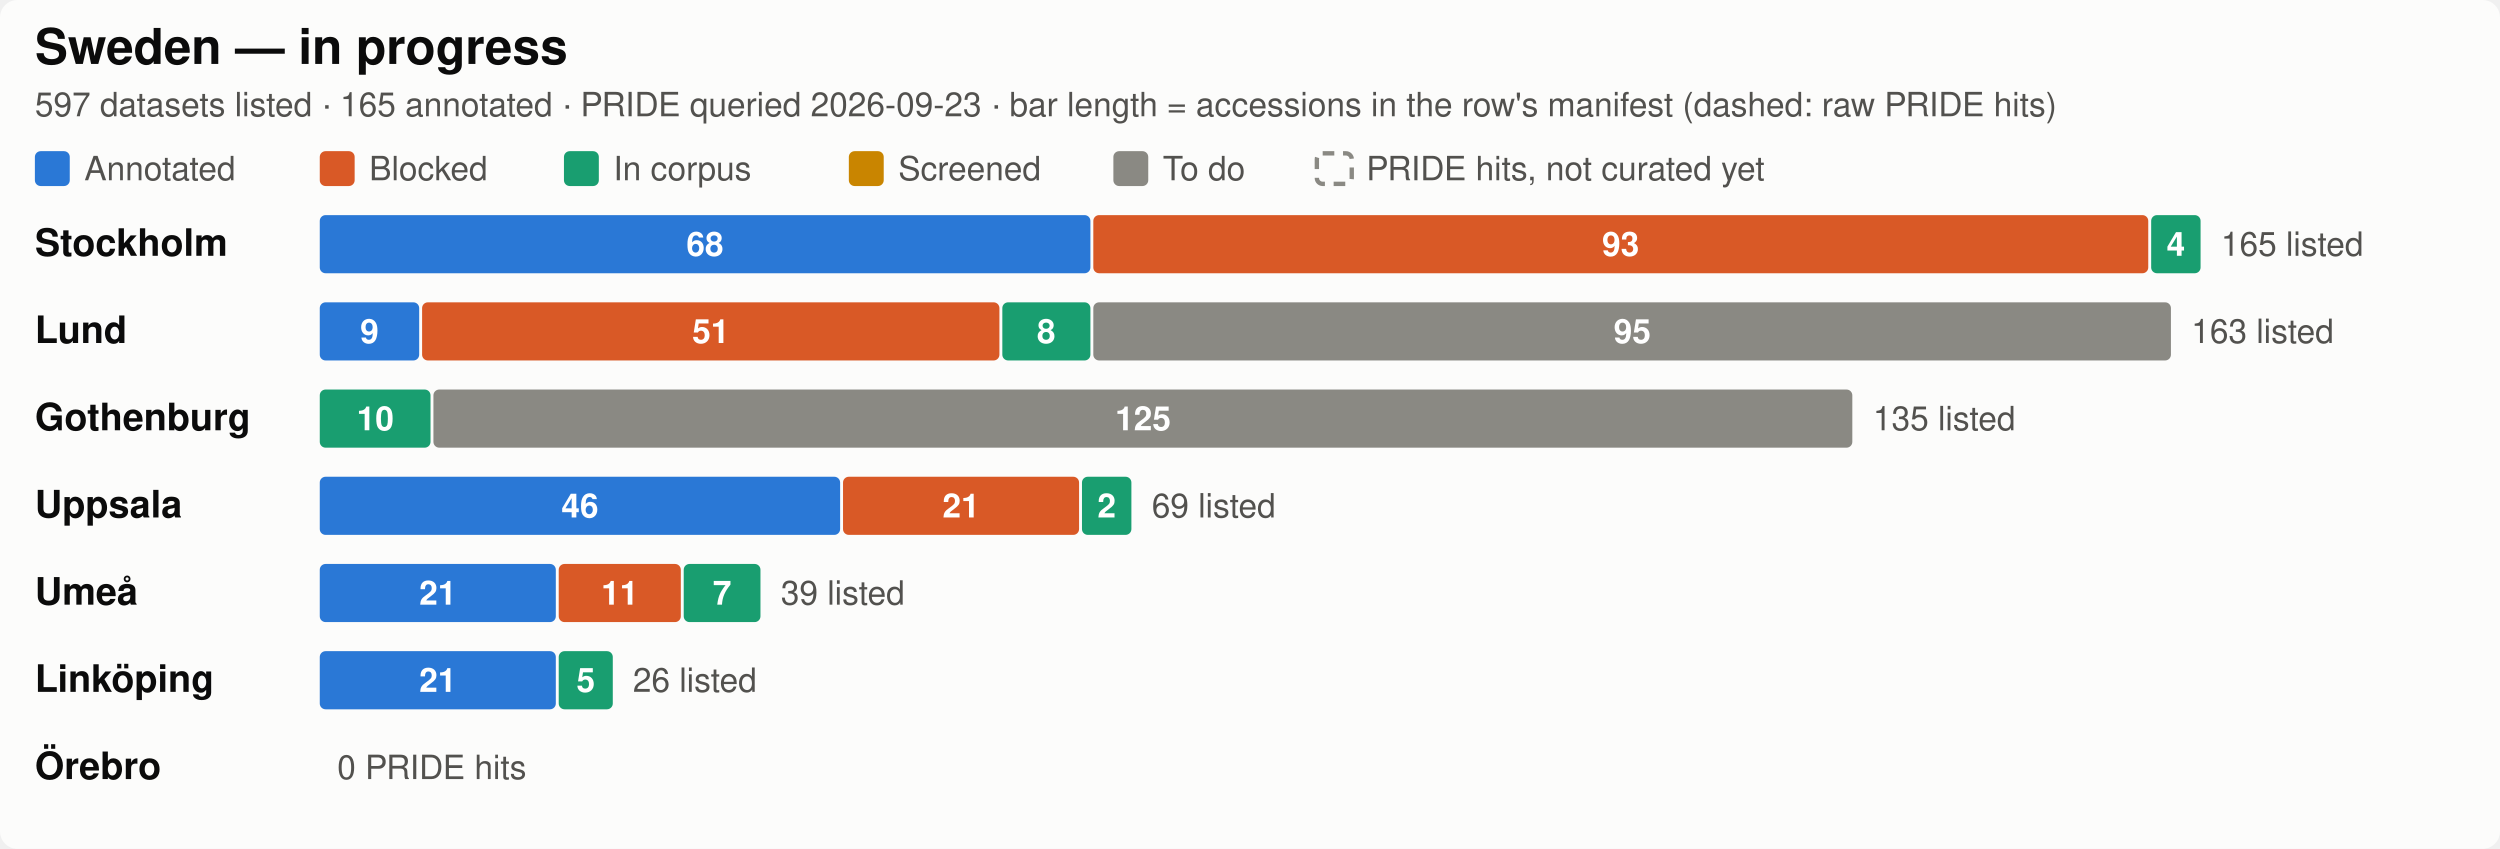
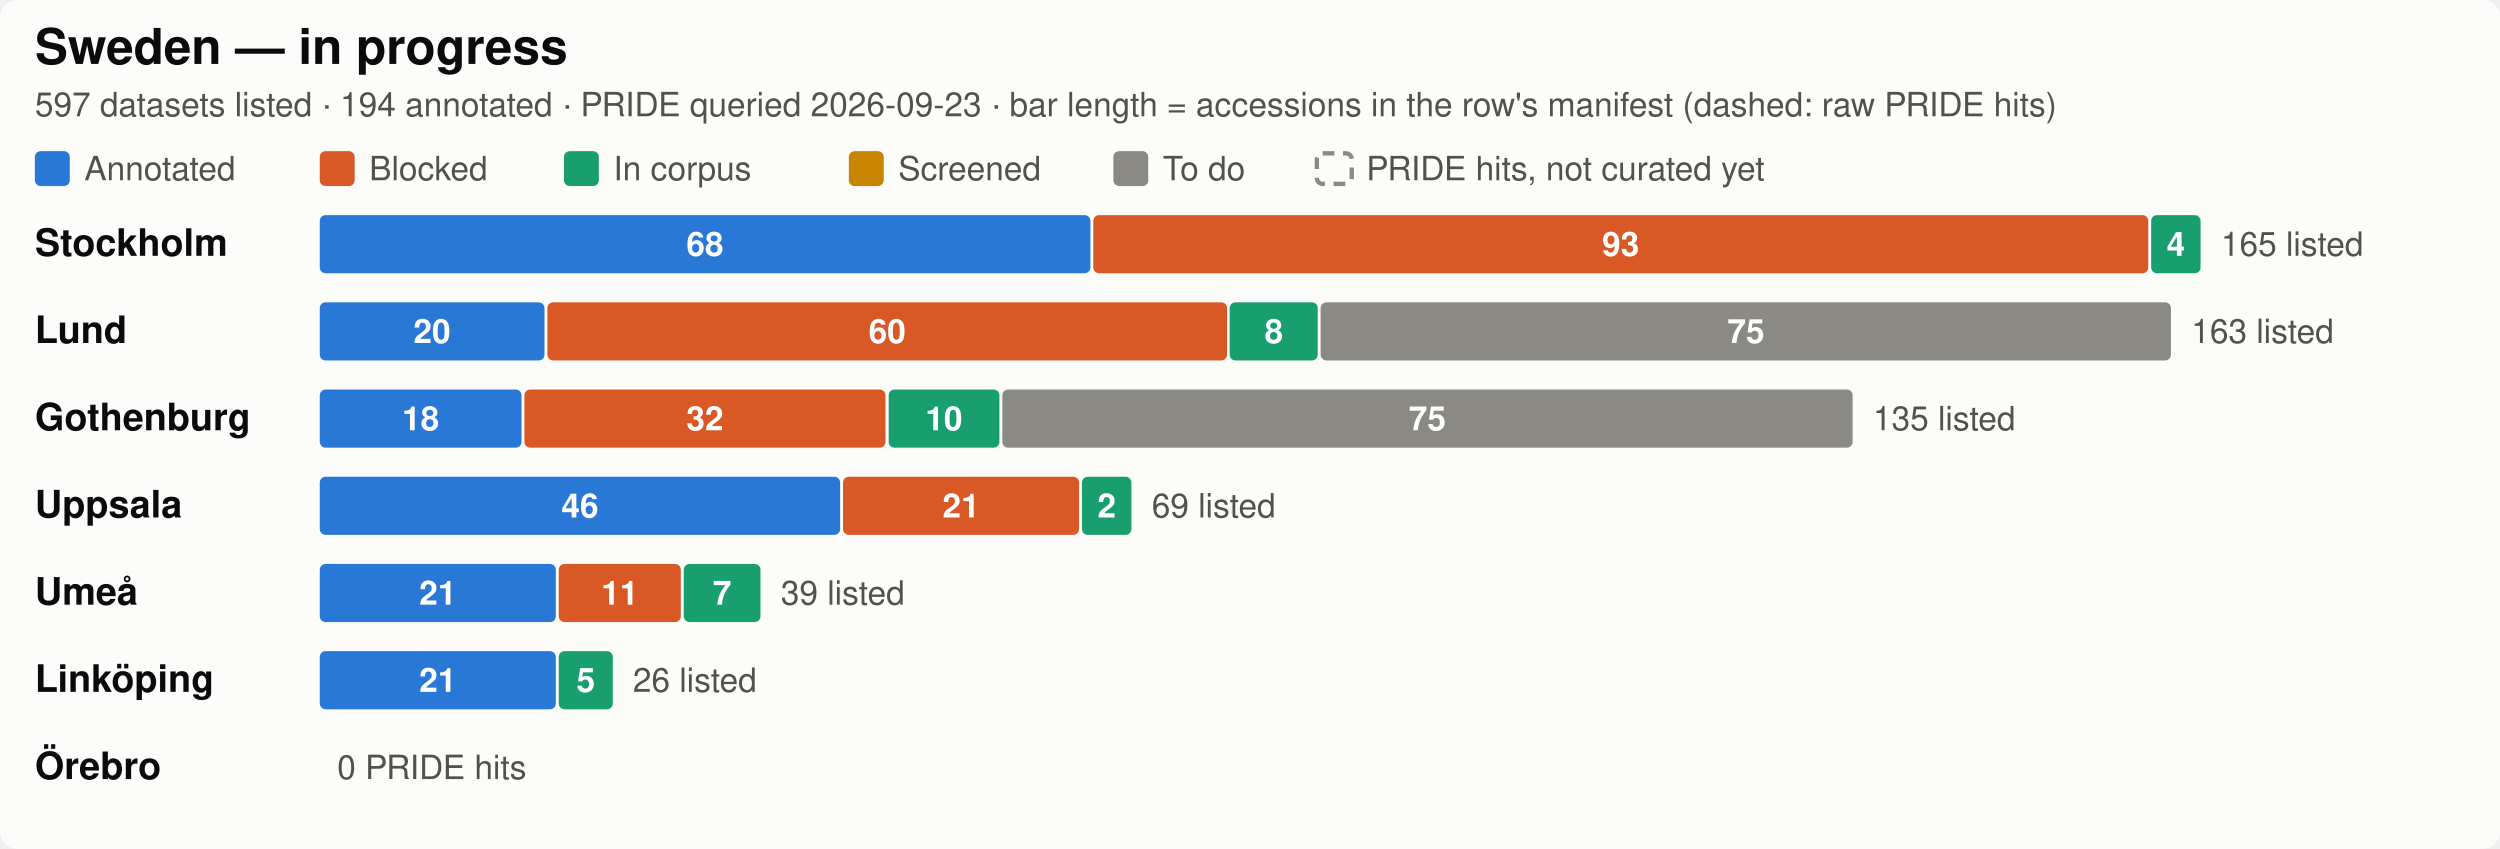
<svg xmlns="http://www.w3.org/2000/svg" width="860" height="292" viewBox="0 0 860 292" role="img" aria-label="Sweden SDRF progress by city">
  <style>
  .bg { fill: #fcfcfb; }
  .title { fill: #0b0b0b; font-size: 17px; font-weight: 600; }
  .city { fill: #0b0b0b; font-size: 13px; font-weight: 600; }
  .sub, .legend, .total { fill: #52514e; font-size: 11.5px; }
  .seg { font-size: 11.5px; font-weight: 600; fill: #ffffff; font-variant-numeric: tabular-nums; }
  .uncurated { fill: none; stroke: #8a8983; stroke-width: 1.5; stroke-dasharray: 4 3; }
  text { font-family: -apple-system, "Segoe UI", Helvetica, Arial, sans-serif; }
  .c-annotated { fill: #2a78d6; }
  .c-blocked { fill: #d95926; }
  .c-in_corpus { fill: #199e70; }
  .c-screened { fill: #c98500; }
  .c-todo { fill: #8a8983; }

  @media (prefers-color-scheme: dark) {
    .bg { fill: #1a1a19; }
    .title, .city { fill: #ffffff; }
    .sub, .legend, .total { fill: #c3c2b7; }
    .uncurated { stroke: #8f8e86; }
    .c-annotated { fill: #3987e5; }
    .c-blocked { fill: #d95926; }
    .c-in_corpus { fill: #199e70; }
    .c-screened { fill: #c98500; }
    .c-todo { fill: #6b6a65; }
  }
</style>
  <rect class="bg" width="860" height="292" rx="6" />
  <text class="title" x="12" y="22">Sweden — in progress</text>
-   <text class="sub" x="12" y="40">597 datasets listed · 165 annotated · PRIDE queried 2026-09-23 · bar length = accessions in the row's manifest (dashed: raw PRIDE hits)</text>
+   <text class="sub" x="12" y="40">597 datasets listed · 194 annotated · PRIDE queried 2026-09-23 · bar length = accessions in the row's manifest (dashed: raw PRIDE hits)</text>
  <rect class="c-annotated" fill="#2a78d6" x="12" y="52" width="12" height="12" rx="2" />
  <text class="legend" x="29" y="62">Annotated</text>
  <rect class="c-blocked" fill="#d95926" x="110" y="52" width="12" height="12" rx="2" />
  <text class="legend" x="127" y="62">Blocked</text>
  <rect class="c-in_corpus" fill="#199e70" x="194" y="52" width="12" height="12" rx="2" />
  <text class="legend" x="211" y="62">In corpus</text>
  <rect class="c-screened" fill="#c98500" x="292" y="52" width="12" height="12" rx="2" />
  <text class="legend" x="309" y="62">Screened</text>
  <rect class="c-todo" fill="#8a8983" x="383" y="52" width="12" height="12" rx="2" />
  <text class="legend" x="400" y="62">To do</text>
  <rect class="uncurated" fill="none" stroke="#8a8983" x="453" y="52.75" width="12" height="10.5" rx="2" />
  <text class="legend" x="470" y="62">PRIDE hits, not curated yet</text>
  <text class="city" x="12" y="88.0">Stockholm</text>
  <rect class="c-annotated" fill="#2a78d6" x="110.0" y="74" width="265.1" height="20" rx="2" />
  <text class="seg" x="242.5" y="88.0" text-anchor="middle">68</text>
  <rect class="c-blocked" fill="#d95926" x="376.1" y="74" width="362.9" height="20" rx="2" />
  <text class="seg" x="557.5" y="88.0" text-anchor="middle">93</text>
  <rect class="c-in_corpus" fill="#199e70" x="740.0" y="74" width="17.0" height="20" rx="2" />
  <text class="seg" x="748.5" y="88.0" text-anchor="middle">4</text>
  <text class="total" x="764.0" y="88.0">165 listed</text>
  <text class="city" x="12" y="118.0">Lund</text>
-   <rect class="c-annotated" fill="#2a78d6" x="110.0" y="104" width="34.2" height="20" rx="2" />
-   <text class="seg" x="127.1" y="118.0" text-anchor="middle">9</text>
-   <rect class="c-blocked" fill="#d95926" x="145.2" y="104" width="198.6" height="20" rx="2" />
-   <text class="seg" x="244.5" y="118.0" text-anchor="middle">51</text>
-   <rect class="c-in_corpus" fill="#199e70" x="344.8" y="104" width="30.3" height="20" rx="2" />
-   <text class="seg" x="359.9" y="118.0" text-anchor="middle">8</text>
-   <rect class="c-todo" fill="#8a8983" x="376.1" y="104" width="370.7" height="20" rx="2" />
-   <text class="seg" x="561.5" y="118.0" text-anchor="middle">95</text>
+   <rect class="c-annotated" fill="#2a78d6" x="110.0" y="104" width="77.3" height="20" rx="2" />
+   <text class="seg" x="148.6" y="118.0" text-anchor="middle">20</text>
+   <rect class="c-blocked" fill="#d95926" x="188.3" y="104" width="233.8" height="20" rx="2" />
+   <text class="seg" x="305.2" y="118.0" text-anchor="middle">60</text>
+   <rect class="c-in_corpus" fill="#199e70" x="423.0" y="104" width="30.3" height="20" rx="2" />
+   <text class="seg" x="438.2" y="118.0" text-anchor="middle">8</text>
+   <rect class="c-todo" fill="#8a8983" x="454.3" y="104" width="292.5" height="20" rx="2" />
+   <text class="seg" x="600.6" y="118.0" text-anchor="middle">75</text>
  <text class="total" x="753.8" y="118.0">163 listed</text>
  <text class="city" x="12" y="148.0">Gothenburg</text>
-   <rect class="c-in_corpus" fill="#199e70" x="110.0" y="134" width="38.1" height="20" rx="2" />
-   <text class="seg" x="129.1" y="148.0" text-anchor="middle">10</text>
-   <rect class="c-todo" fill="#8a8983" x="149.1" y="134" width="488.1" height="20" rx="2" />
-   <text class="seg" x="393.2" y="148.0" text-anchor="middle">125</text>
+   <rect class="c-annotated" fill="#2a78d6" x="110.0" y="134" width="69.4" height="20" rx="2" />
+   <text class="seg" x="144.7" y="148.0" text-anchor="middle">18</text>
+   <rect class="c-blocked" fill="#d95926" x="180.4" y="134" width="124.2" height="20" rx="2" />
+   <text class="seg" x="242.5" y="148.0" text-anchor="middle">32</text>
+   <rect class="c-in_corpus" fill="#199e70" x="305.7" y="134" width="38.1" height="20" rx="2" />
+   <text class="seg" x="324.7" y="148.0" text-anchor="middle">10</text>
+   <rect class="c-todo" fill="#8a8983" x="344.8" y="134" width="292.5" height="20" rx="2" />
+   <text class="seg" x="491.0" y="148.0" text-anchor="middle">75</text>
  <text class="total" x="644.3" y="148.0">135 listed</text>
  <text class="city" x="12" y="178.0">Uppsala</text>
  <rect class="c-annotated" fill="#2a78d6" x="110.0" y="164" width="179.0" height="20" rx="2" />
  <text class="seg" x="199.5" y="178.0" text-anchor="middle">46</text>
  <rect class="c-blocked" fill="#d95926" x="290.0" y="164" width="81.2" height="20" rx="2" />
  <text class="seg" x="330.6" y="178.0" text-anchor="middle">21</text>
  <rect class="c-in_corpus" fill="#199e70" x="372.2" y="164" width="17.0" height="20" rx="2" />
  <text class="seg" x="380.7" y="178.0" text-anchor="middle">2</text>
  <text class="total" x="396.2" y="178.0">69 listed</text>
  <text class="city" x="12" y="208.0">Umeå</text>
  <rect class="c-annotated" fill="#2a78d6" x="110.0" y="194" width="81.2" height="20" rx="2" />
  <text class="seg" x="150.6" y="208.0" text-anchor="middle">21</text>
  <rect class="c-blocked" fill="#d95926" x="192.2" y="194" width="42.0" height="20" rx="2" />
  <text class="seg" x="213.2" y="208.0" text-anchor="middle">11</text>
  <rect class="c-in_corpus" fill="#199e70" x="235.2" y="194" width="26.4" height="20" rx="2" />
  <text class="seg" x="248.4" y="208.0" text-anchor="middle">7</text>
  <text class="total" x="268.6" y="208.0">39 listed</text>
  <text class="city" x="12" y="238.0">Linköping</text>
  <rect class="c-annotated" fill="#2a78d6" x="110.0" y="224" width="81.2" height="20" rx="2" />
  <text class="seg" x="150.6" y="238.0" text-anchor="middle">21</text>
  <rect class="c-in_corpus" fill="#199e70" x="192.2" y="224" width="18.6" height="20" rx="2" />
  <text class="seg" x="201.5" y="238.0" text-anchor="middle">5</text>
  <text class="total" x="217.7" y="238.0">26 listed</text>
  <text class="city" x="12" y="268.0">Örebro</text>
  <text class="total" x="116.0" y="268.0">0 PRIDE hits</text>
</svg>
